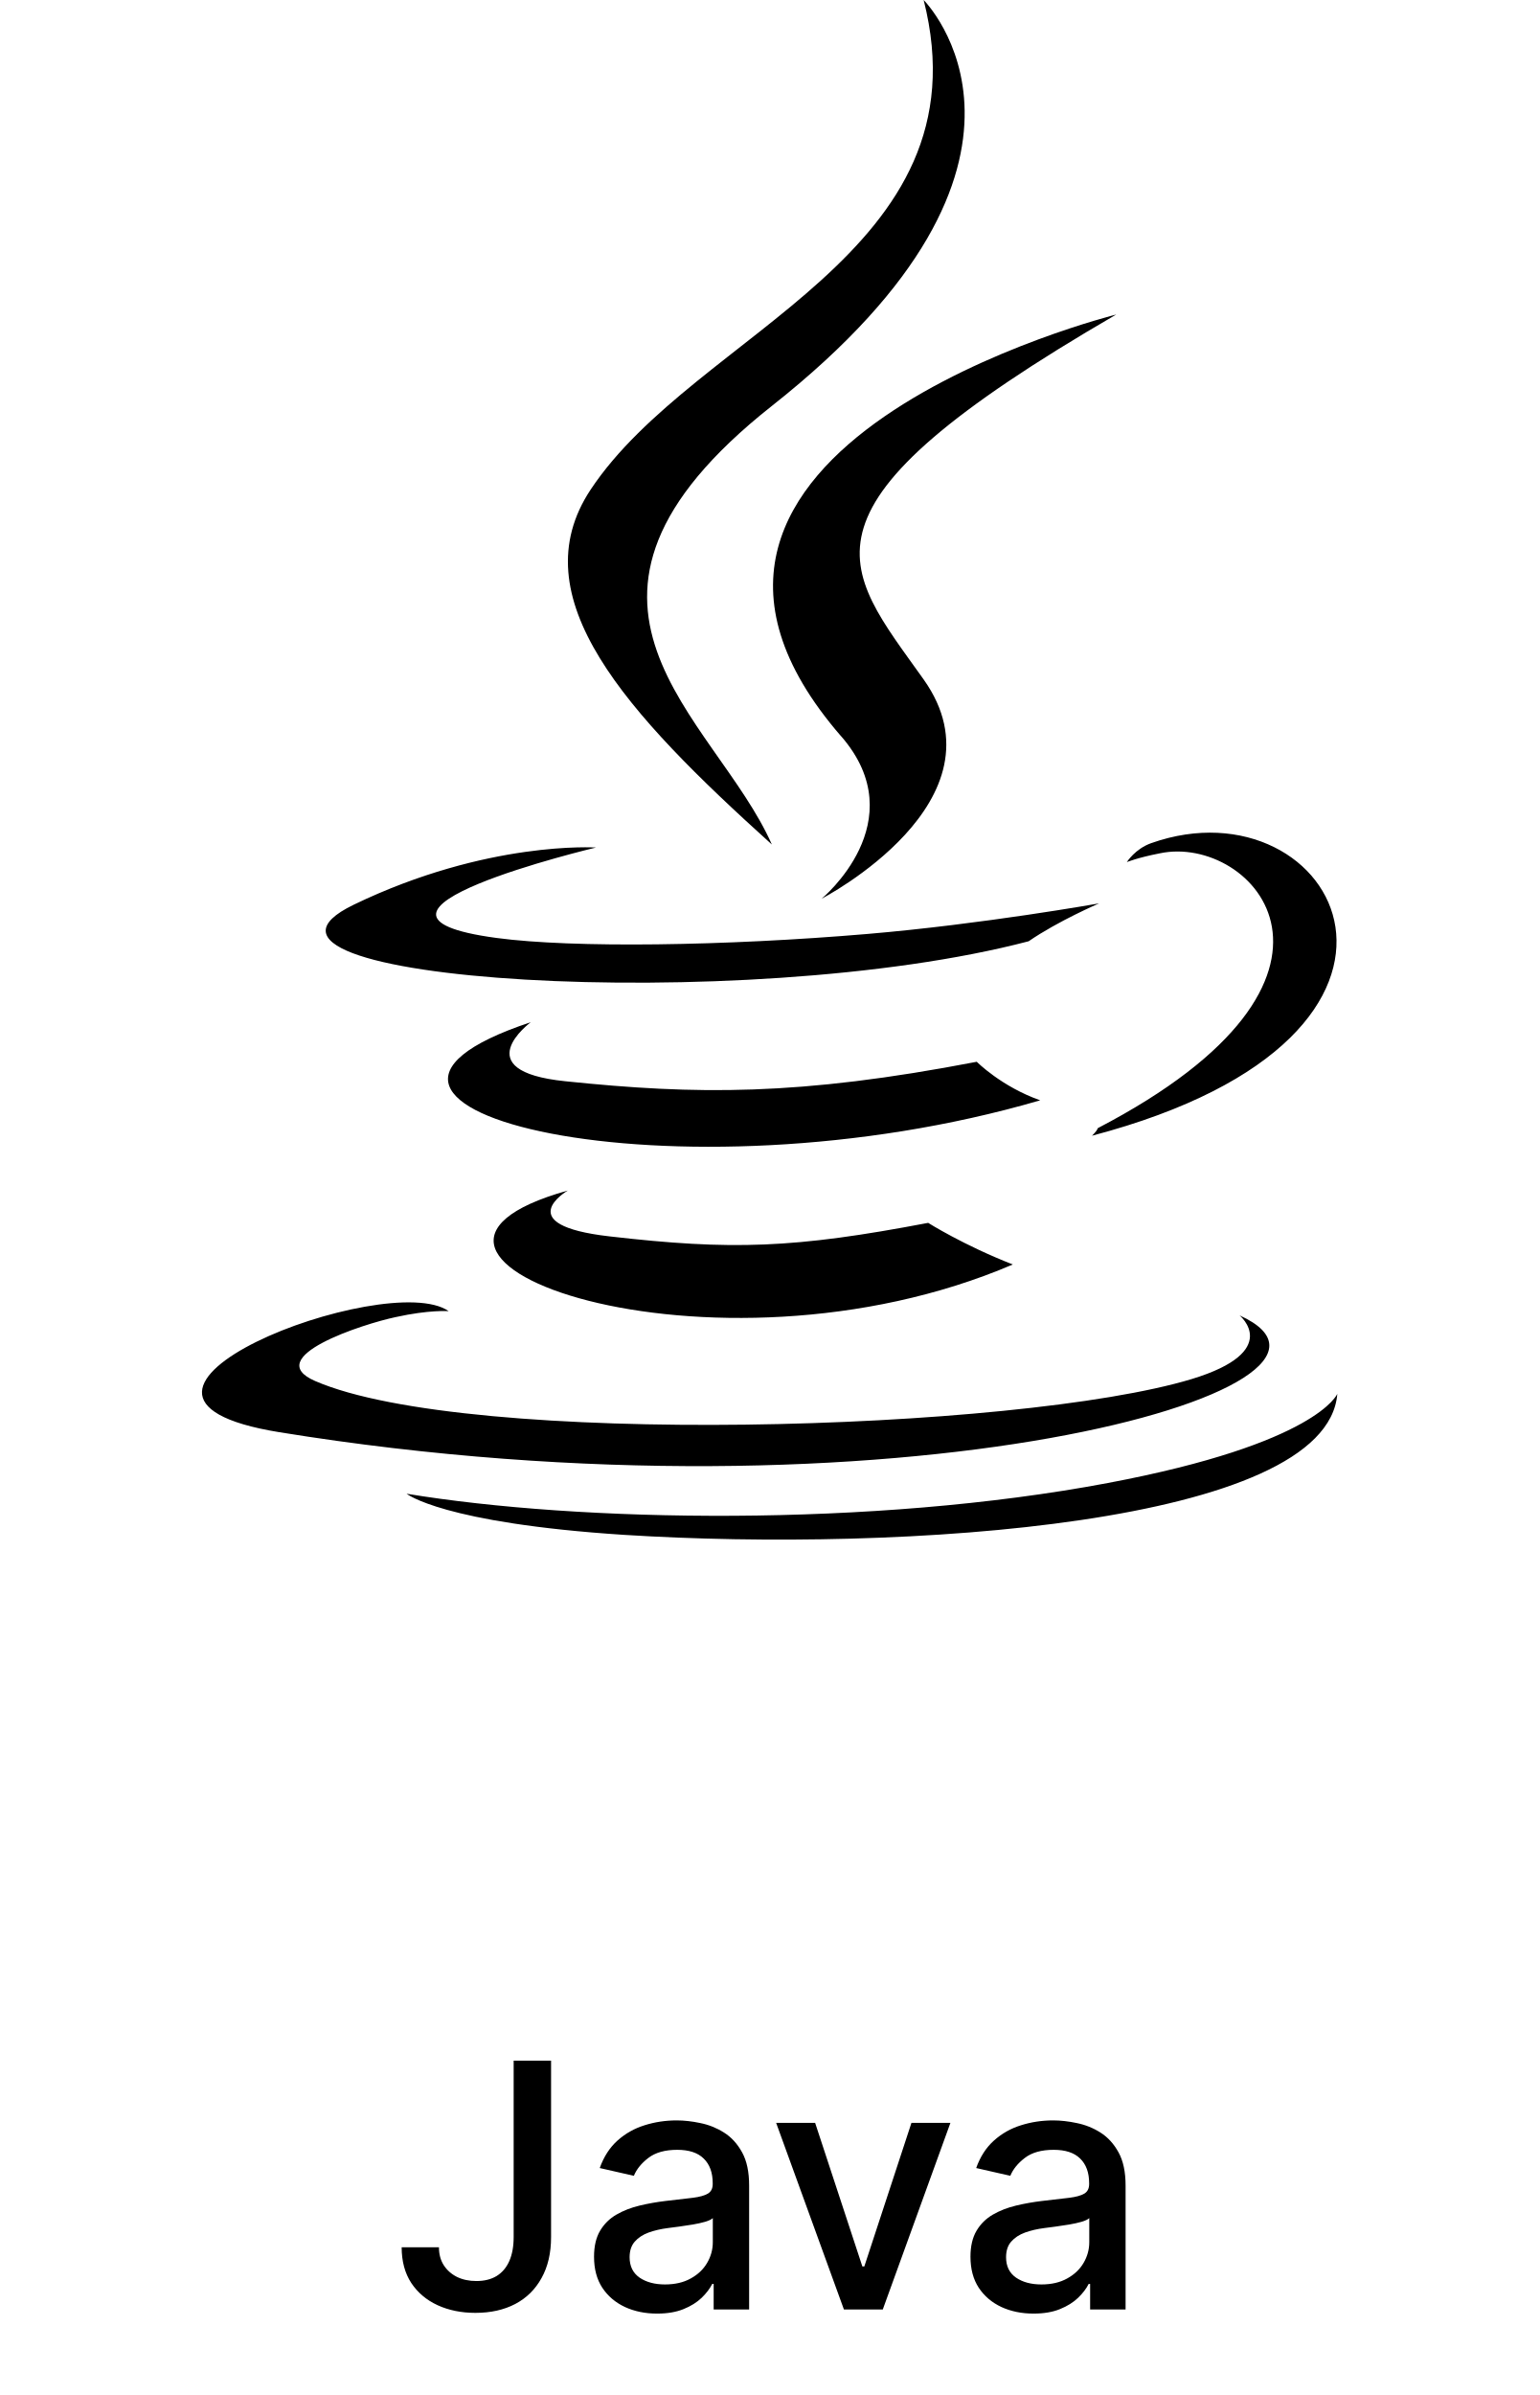
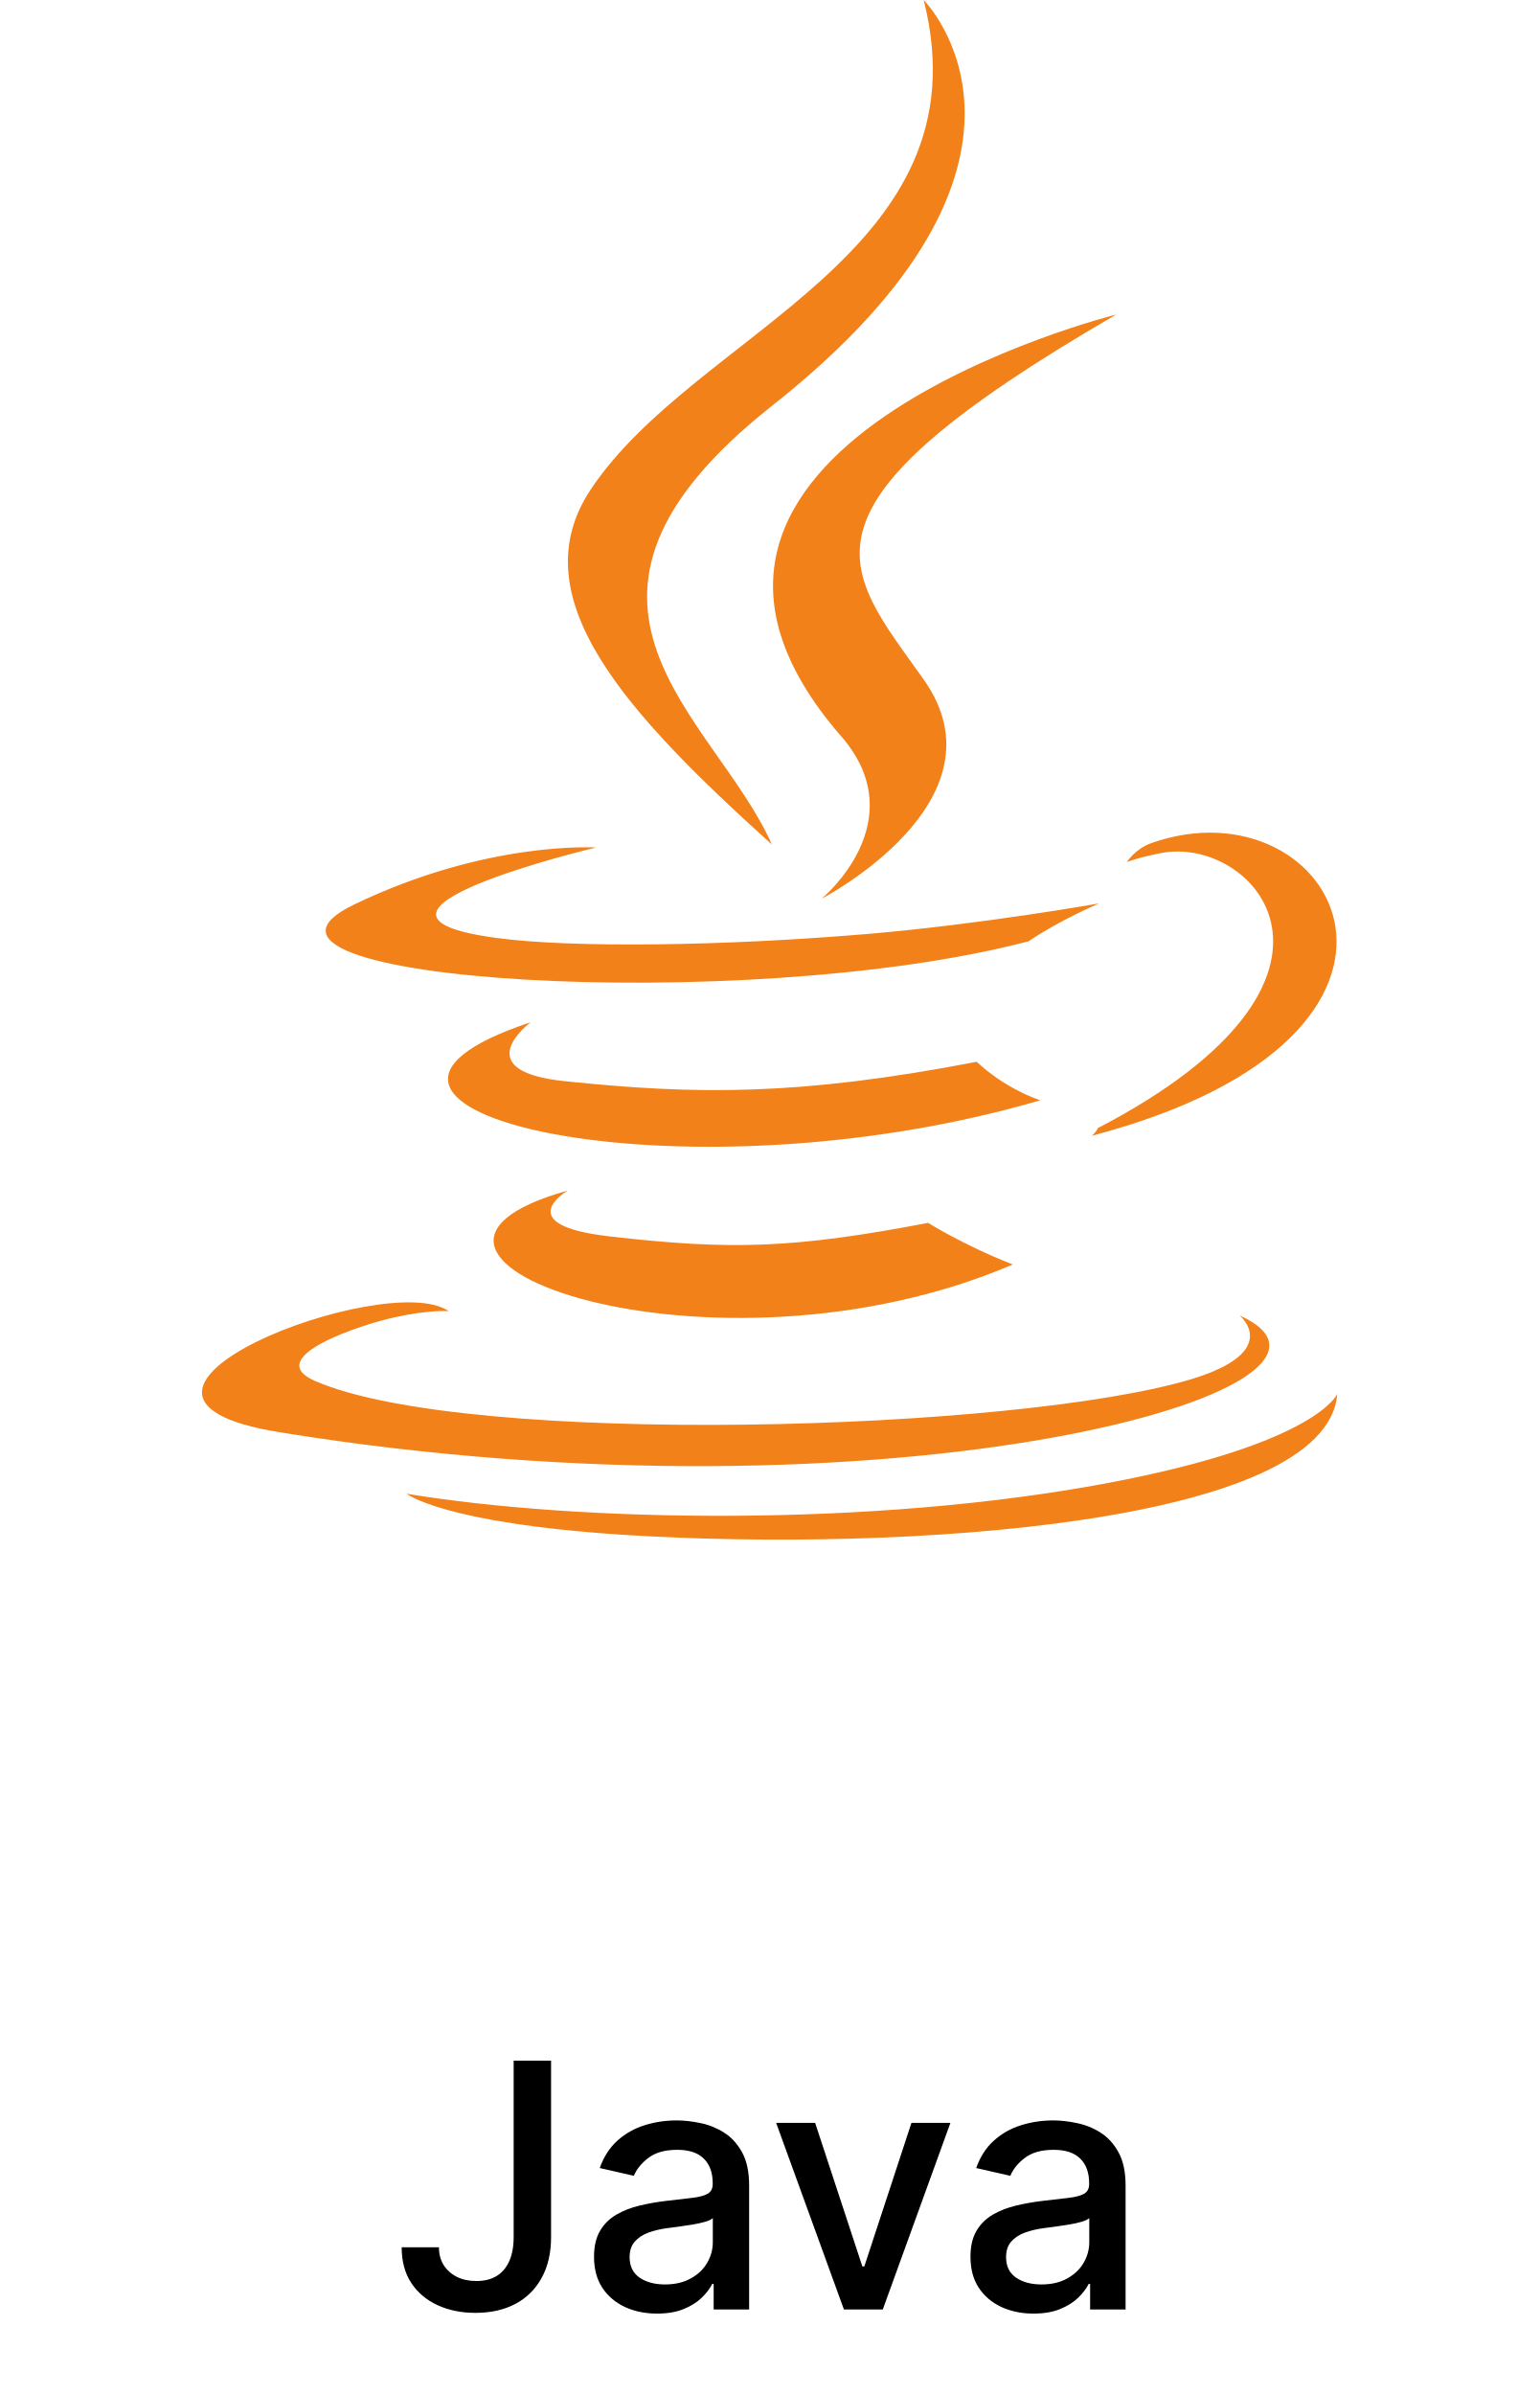
<svg xmlns="http://www.w3.org/2000/svg" width="72" height="112" viewBox="0 0 72 112" fill="none">
  <path d="M24.028 96.364H25.778V104.614C25.778 105.36 25.63 105.998 25.334 106.528C25.043 107.059 24.632 107.464 24.102 107.744C23.571 108.021 22.95 108.159 22.238 108.159C21.583 108.159 20.994 108.04 20.471 107.801C19.952 107.562 19.541 107.216 19.238 106.761C18.939 106.303 18.789 105.746 18.789 105.091H20.533C20.533 105.413 20.607 105.691 20.755 105.926C20.907 106.161 21.113 106.345 21.374 106.477C21.639 106.606 21.942 106.67 22.283 106.67C22.655 106.67 22.969 106.593 23.227 106.438C23.488 106.278 23.687 106.045 23.823 105.739C23.959 105.432 24.028 105.057 24.028 104.614V96.364ZM30.736 108.193C30.183 108.193 29.683 108.091 29.236 107.886C28.79 107.678 28.435 107.377 28.174 106.983C27.916 106.589 27.788 106.106 27.788 105.534C27.788 105.042 27.882 104.636 28.072 104.318C28.261 104 28.517 103.748 28.839 103.562C29.161 103.377 29.521 103.237 29.918 103.142C30.316 103.047 30.721 102.975 31.134 102.926C31.657 102.866 32.081 102.816 32.407 102.778C32.733 102.737 32.969 102.67 33.117 102.58C33.265 102.489 33.339 102.341 33.339 102.136V102.097C33.339 101.6 33.199 101.216 32.918 100.943C32.642 100.67 32.229 100.534 31.68 100.534C31.108 100.534 30.657 100.661 30.327 100.915C30.002 101.165 29.776 101.443 29.651 101.75L28.055 101.386C28.244 100.856 28.521 100.428 28.884 100.102C29.252 99.773 29.674 99.534 30.151 99.386C30.629 99.235 31.13 99.159 31.657 99.159C32.005 99.159 32.375 99.201 32.765 99.284C33.159 99.364 33.526 99.511 33.867 99.727C34.212 99.943 34.494 100.252 34.714 100.653C34.934 101.051 35.043 101.568 35.043 102.205V108H33.384V106.807H33.316C33.206 107.027 33.041 107.242 32.822 107.455C32.602 107.667 32.32 107.843 31.975 107.983C31.63 108.123 31.218 108.193 30.736 108.193ZM31.106 106.83C31.576 106.83 31.977 106.737 32.31 106.551C32.648 106.366 32.903 106.123 33.077 105.824C33.255 105.521 33.344 105.197 33.344 104.852V103.727C33.284 103.788 33.166 103.845 32.992 103.898C32.822 103.947 32.627 103.991 32.407 104.028C32.187 104.062 31.973 104.095 31.765 104.125C31.557 104.152 31.382 104.174 31.242 104.193C30.913 104.235 30.611 104.305 30.339 104.403C30.07 104.502 29.854 104.644 29.691 104.83C29.532 105.011 29.452 105.254 29.452 105.557C29.452 105.977 29.608 106.295 29.918 106.511C30.229 106.723 30.625 106.83 31.106 106.83ZM44.459 99.273L41.295 108H39.477L36.306 99.273H38.13L40.34 105.989H40.431L42.636 99.273H44.459ZM48.346 108.193C47.793 108.193 47.293 108.091 46.846 107.886C46.399 107.678 46.045 107.377 45.783 106.983C45.526 106.589 45.397 106.106 45.397 105.534C45.397 105.042 45.492 104.636 45.681 104.318C45.87 104 46.126 103.748 46.448 103.562C46.77 103.377 47.13 103.237 47.528 103.142C47.925 103.047 48.331 102.975 48.744 102.926C49.266 102.866 49.691 102.816 50.016 102.778C50.342 102.737 50.579 102.67 50.727 102.58C50.874 102.489 50.948 102.341 50.948 102.136V102.097C50.948 101.6 50.808 101.216 50.528 100.943C50.251 100.67 49.838 100.534 49.289 100.534C48.717 100.534 48.266 100.661 47.937 100.915C47.611 101.165 47.386 101.443 47.261 101.75L45.664 101.386C45.853 100.856 46.13 100.428 46.494 100.102C46.861 99.773 47.283 99.534 47.761 99.386C48.238 99.235 48.74 99.159 49.266 99.159C49.615 99.159 49.984 99.201 50.374 99.284C50.768 99.364 51.136 99.511 51.477 99.727C51.821 99.943 52.103 100.252 52.323 100.653C52.543 101.051 52.653 101.568 52.653 102.205V108H50.994V106.807H50.925C50.816 107.027 50.651 107.242 50.431 107.455C50.211 107.667 49.929 107.843 49.584 107.983C49.24 108.123 48.827 108.193 48.346 108.193ZM48.715 106.83C49.185 106.83 49.586 106.737 49.92 106.551C50.257 106.366 50.513 106.123 50.687 105.824C50.865 105.521 50.954 105.197 50.954 104.852V103.727C50.893 103.788 50.776 103.845 50.602 103.898C50.431 103.947 50.236 103.991 50.016 104.028C49.797 104.062 49.583 104.095 49.374 104.125C49.166 104.152 48.992 104.174 48.852 104.193C48.522 104.235 48.221 104.305 47.948 104.403C47.679 104.502 47.463 104.644 47.3 104.83C47.141 105.011 47.062 105.254 47.062 105.557C47.062 105.977 47.217 106.295 47.528 106.511C47.838 106.723 48.234 106.83 48.715 106.83Z" fill="black" />
-   <path d="M26.557 55.676C26.557 55.676 23.803 57.281 28.512 57.818C34.218 58.475 37.136 58.383 43.418 57.186C43.418 57.186 45.068 58.23 47.378 59.132C33.282 65.169 15.48 58.77 26.555 55.676H26.557ZM24.831 47.801C24.831 47.801 21.737 50.085 26.449 50.564C32.558 51.197 37.359 51.257 45.691 49.653C45.691 49.653 46.841 50.814 48.659 51.455C31.619 56.434 12.634 51.842 24.833 47.801H24.831ZM39.35 34.432C42.818 38.428 38.435 42.026 38.435 42.026C38.435 42.026 47.248 37.465 43.205 31.772C39.422 26.451 36.515 23.816 52.216 14.708C52.216 14.708 27.572 20.862 39.348 34.434L39.35 34.432ZM57.985 61.513C57.985 61.513 60.026 63.187 55.746 64.49C47.612 66.949 21.89 67.687 14.742 64.582C12.177 63.468 16.992 61.911 18.504 61.594C20.086 61.243 20.988 61.315 20.988 61.315C18.128 59.299 2.52 65.263 13.057 66.974C41.803 71.638 65.448 64.876 57.985 61.513ZM27.88 39.634C27.88 39.634 14.792 42.739 23.238 43.864C26.813 44.343 33.928 44.239 40.561 43.677C45.972 43.218 51.413 42.246 51.413 42.246C51.413 42.246 49.502 43.065 48.119 44.017C34.828 47.509 9.155 45.88 16.549 42.307C22.795 39.294 27.88 39.634 27.88 39.634ZM51.352 52.758C64.852 45.727 58.606 38.988 54.259 39.904C53.19 40.113 52.711 40.316 52.711 40.316C52.711 40.316 53.098 39.692 53.861 39.425C62.485 36.389 69.118 48.364 51.082 53.111C51.082 53.1 51.296 52.925 51.352 52.76V52.758ZM43.207 0C43.207 0 50.686 7.477 36.106 18.983C24.424 28.217 33.444 33.48 36.106 39.492C29.286 33.338 24.282 27.927 27.635 22.887C32.567 15.469 46.22 11.882 43.207 0ZM29.203 71.777C42.165 72.596 62.073 71.309 62.557 65.18C62.557 65.18 61.641 67.5 51.831 69.35C40.77 71.435 27.117 71.188 19.019 69.853C19.019 69.853 20.684 71.224 29.201 71.777H29.203Z" fill="black" />
+   <path d="M26.557 55.676C26.557 55.676 23.803 57.281 28.512 57.818C34.218 58.475 37.136 58.383 43.418 57.186C43.418 57.186 45.068 58.23 47.378 59.132C33.282 65.169 15.48 58.77 26.555 55.676H26.557ZM24.831 47.801C24.831 47.801 21.737 50.085 26.449 50.564C32.558 51.197 37.359 51.257 45.691 49.653C45.691 49.653 46.841 50.814 48.659 51.455C31.619 56.434 12.634 51.842 24.833 47.801H24.831ZM39.35 34.432C42.818 38.428 38.435 42.026 38.435 42.026C38.435 42.026 47.248 37.465 43.205 31.772C39.422 26.451 36.515 23.816 52.216 14.708C52.216 14.708 27.572 20.862 39.348 34.434L39.35 34.432ZM57.985 61.513C57.985 61.513 60.026 63.187 55.746 64.49C47.612 66.949 21.89 67.687 14.742 64.582C12.177 63.468 16.992 61.911 18.504 61.594C20.086 61.243 20.988 61.315 20.988 61.315C18.128 59.299 2.52 65.263 13.057 66.974C41.803 71.638 65.448 64.876 57.985 61.513ZM27.88 39.634C27.88 39.634 14.792 42.739 23.238 43.864C26.813 44.343 33.928 44.239 40.561 43.677C45.972 43.218 51.413 42.246 51.413 42.246C51.413 42.246 49.502 43.065 48.119 44.017C34.828 47.509 9.155 45.88 16.549 42.307C22.795 39.294 27.88 39.634 27.88 39.634ZM51.352 52.758C64.852 45.727 58.606 38.988 54.259 39.904C53.19 40.113 52.711 40.316 52.711 40.316C52.711 40.316 53.098 39.692 53.861 39.425C62.485 36.389 69.118 48.364 51.082 53.111C51.082 53.1 51.296 52.925 51.352 52.76V52.758ZM43.207 0C43.207 0 50.686 7.477 36.106 18.983C24.424 28.217 33.444 33.48 36.106 39.492C29.286 33.338 24.282 27.927 27.635 22.887C32.567 15.469 46.22 11.882 43.207 0ZM29.203 71.777C42.165 72.596 62.073 71.309 62.557 65.18C62.557 65.18 61.641 67.5 51.831 69.35C40.77 71.435 27.117 71.188 19.019 69.853C19.019 69.853 20.684 71.224 29.201 71.777H29.203Z" fill="#f38119" />
</svg>
